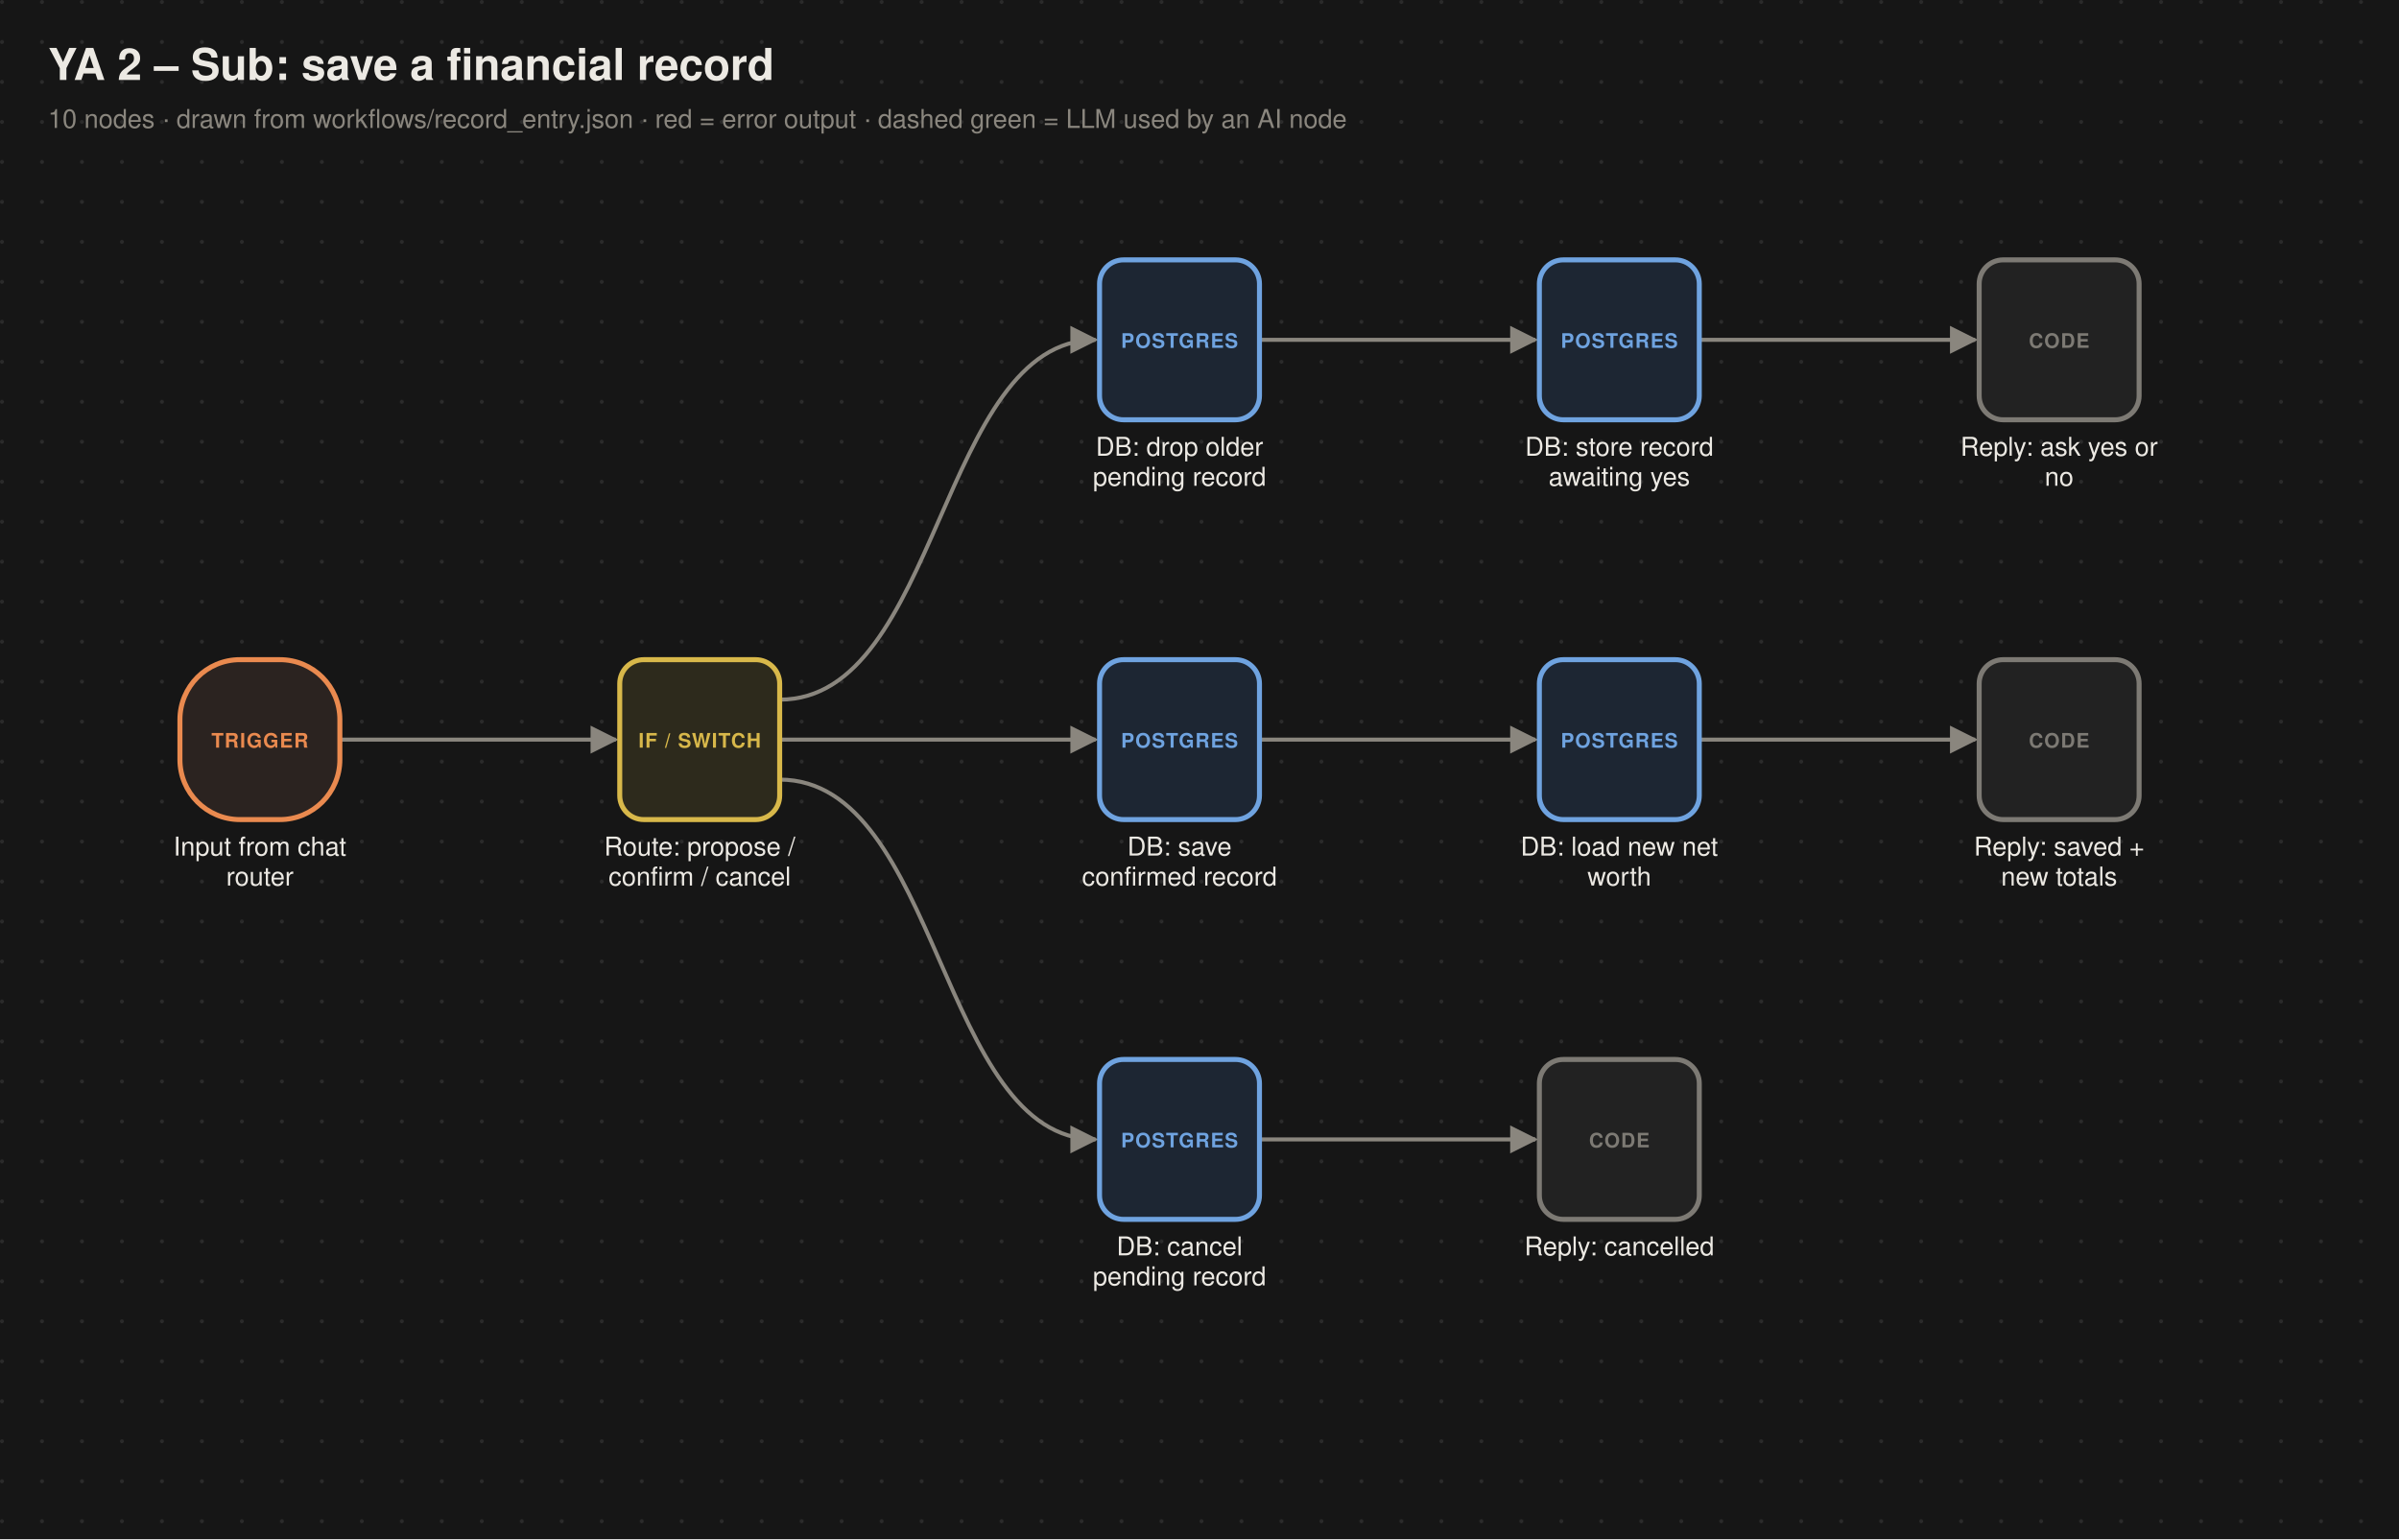
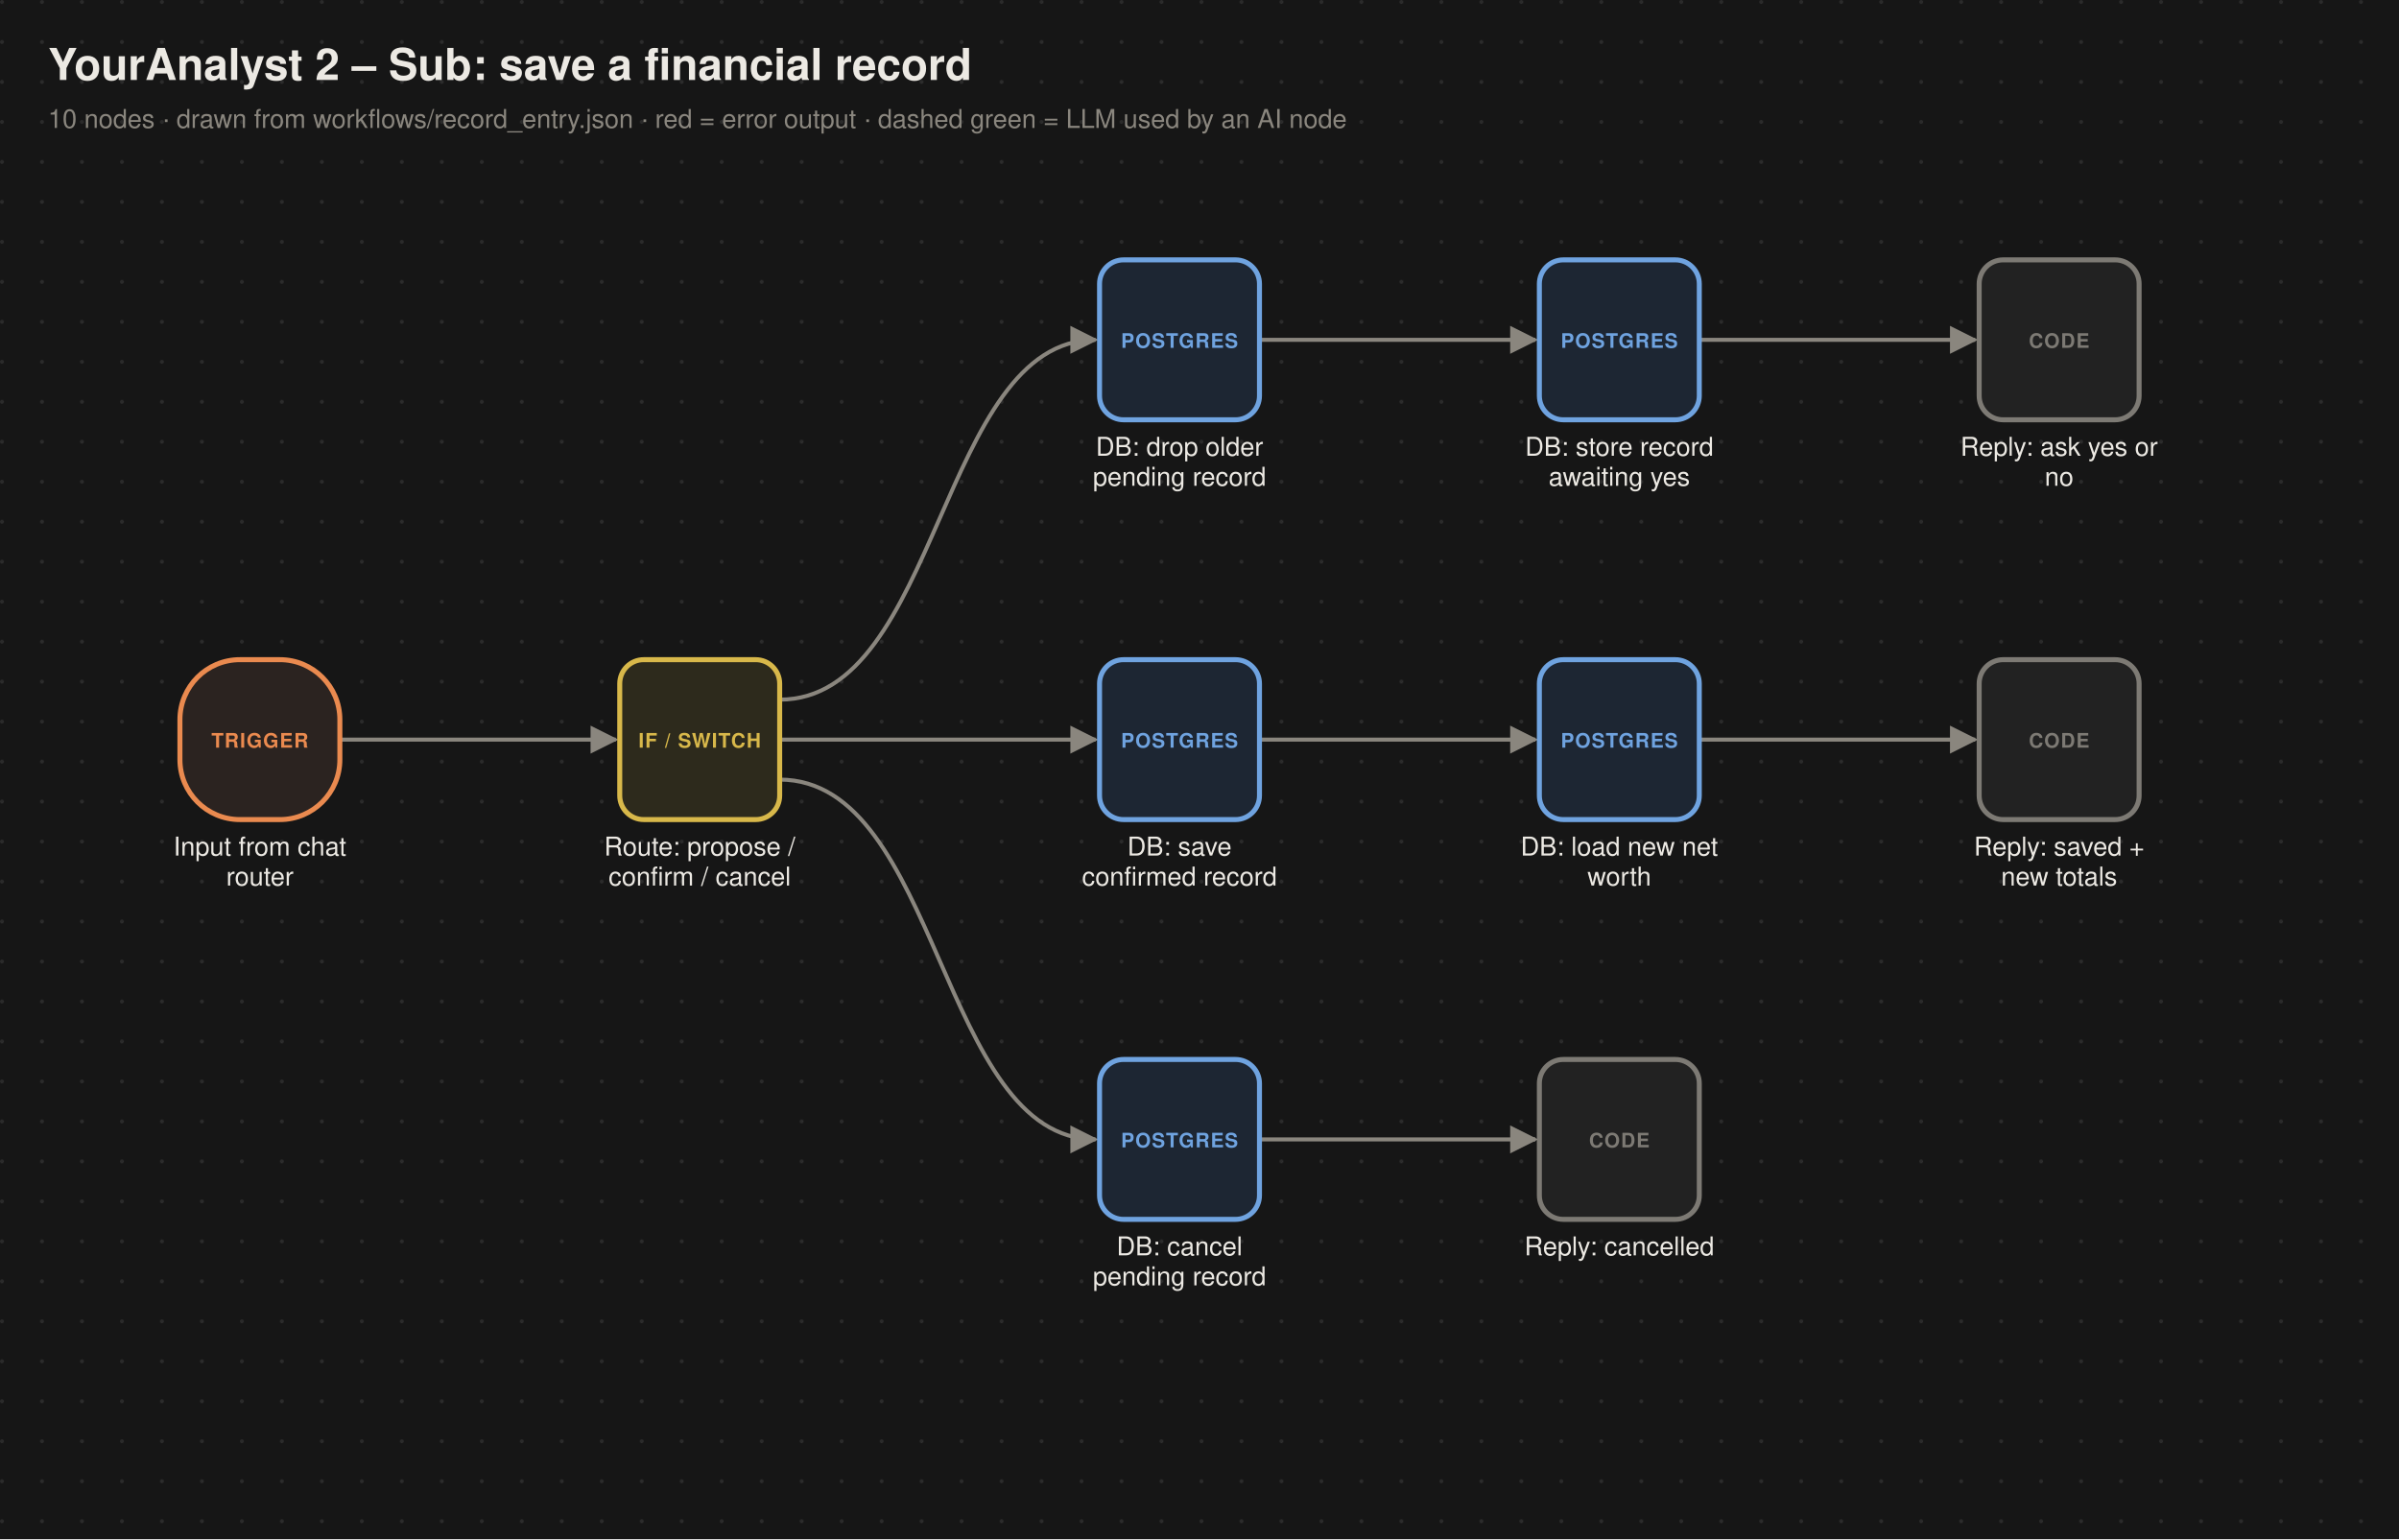
<svg xmlns="http://www.w3.org/2000/svg" width="1200" height="770" viewBox="0 0 1200 770" font-family="-apple-system, Helvetica, Arial, sans-serif">
  <rect width="1200" height="770" fill="#161616" />
  <defs>
    <pattern id="g" width="20" height="20" patternUnits="userSpaceOnUse">
      <circle cx="1" cy="1" r="1" fill="#2a2a2a" />
    </pattern>
    <marker id="a" viewBox="0 0 10 10" refX="9" refY="5" markerWidth="7" markerHeight="7" orient="auto">
      <path d="M0 0 L10 5 L0 10z" fill="#8a867e" />
    </marker>
    <marker id="e" viewBox="0 0 10 10" refX="9" refY="5" markerWidth="7" markerHeight="7" orient="auto">
      <path d="M0 0 L10 5 L0 10z" fill="#d9634c" />
    </marker>
  </defs>
  <rect width="1200" height="770" fill="url(#g)" />
-   <text x="24" y="40" fill="#ece9e3" font-size="22" font-weight="600">YA 2 – Sub: save a financial record</text>
+   <text x="24" y="40" fill="#ece9e3" font-size="22" font-weight="600">YourAnalyst 2 – Sub: save a financial record</text>
  <text x="24" y="64" fill="#8a867e" font-size="13">10 nodes · drawn from workflows/record_entry.json · red = error output · dashed green = LLM used by an AI node</text>
  <path d="M170 370.0 C240.0 370.0 240.0 370.0 308 370.0" fill="none" stroke="#8a867e" stroke-width="2" marker-end="url(#a)" />
  <path d="M390 350.0 C470.0 350.0 470.0 170.0 548 170.0" fill="none" stroke="#8a867e" stroke-width="2" marker-end="url(#a)" />
  <path d="M390 370.0 C470.0 370.0 470.0 370.0 548 370.0" fill="none" stroke="#8a867e" stroke-width="2" marker-end="url(#a)" />
  <path d="M390 390.0 C470.0 390.0 470.0 570.0 548 570.0" fill="none" stroke="#8a867e" stroke-width="2" marker-end="url(#a)" />
  <path d="M630 170.0 C700.0 170.0 700.0 170.0 768 170.0" fill="none" stroke="#8a867e" stroke-width="2" marker-end="url(#a)" />
  <path d="M850 170.0 C920.0 170.0 920.0 170.0 988 170.0" fill="none" stroke="#8a867e" stroke-width="2" marker-end="url(#a)" />
  <path d="M630 370.0 C700.0 370.0 700.0 370.0 768 370.0" fill="none" stroke="#8a867e" stroke-width="2" marker-end="url(#a)" />
  <path d="M850 370.0 C920.0 370.0 920.0 370.0 988 370.0" fill="none" stroke="#8a867e" stroke-width="2" marker-end="url(#a)" />
  <path d="M630 570.0 C700.0 570.0 700.0 570.0 768 570.0" fill="none" stroke="#8a867e" stroke-width="2" marker-end="url(#a)" />
  <rect x="90" y="330" width="80" height="80" rx="30" fill="#2b2320" stroke="#ea8a4f" stroke-width="2.5" />
  <text x="130.0" y="374.0" text-anchor="middle" fill="#ea8a4f" font-size="10" font-weight="700" letter-spacing="0.5">TRIGGER</text>
  <text x="130.0" y="428" text-anchor="middle" fill="#ece9e3" font-size="13">Input from chat</text>
  <text x="130.0" y="443" text-anchor="middle" fill="#ece9e3" font-size="13">router</text>
  <rect x="310" y="330" width="80" height="80" rx="12" fill="#2d2a1c" stroke="#d8b84a" stroke-width="2.5" />
  <text x="350.0" y="374.0" text-anchor="middle" fill="#d8b84a" font-size="10" font-weight="700" letter-spacing="0.5">IF / SWITCH</text>
  <text x="350.0" y="428" text-anchor="middle" fill="#ece9e3" font-size="13">Route: propose /</text>
  <text x="350.0" y="443" text-anchor="middle" fill="#ece9e3" font-size="13">confirm / cancel</text>
  <rect x="550" y="130" width="80" height="80" rx="12" fill="#1d2633" stroke="#6fa3e0" stroke-width="2.5" />
  <text x="590.0" y="174.0" text-anchor="middle" fill="#6fa3e0" font-size="10" font-weight="700" letter-spacing="0.5">POSTGRES</text>
  <text x="590.0" y="228" text-anchor="middle" fill="#ece9e3" font-size="13">DB: drop older</text>
  <text x="590.0" y="243" text-anchor="middle" fill="#ece9e3" font-size="13">pending record</text>
  <rect x="770" y="130" width="80" height="80" rx="12" fill="#1d2633" stroke="#6fa3e0" stroke-width="2.5" />
  <text x="810.0" y="174.0" text-anchor="middle" fill="#6fa3e0" font-size="10" font-weight="700" letter-spacing="0.5">POSTGRES</text>
  <text x="810.0" y="228" text-anchor="middle" fill="#ece9e3" font-size="13">DB: store record</text>
  <text x="810.0" y="243" text-anchor="middle" fill="#ece9e3" font-size="13">awaiting yes</text>
  <rect x="990" y="130" width="80" height="80" rx="12" fill="#222222" stroke="#7d7a74" stroke-width="2.5" />
  <text x="1030.0" y="174.0" text-anchor="middle" fill="#7d7a74" font-size="10" font-weight="700" letter-spacing="0.5">CODE</text>
  <text x="1030.0" y="228" text-anchor="middle" fill="#ece9e3" font-size="13">Reply: ask yes or</text>
  <text x="1030.0" y="243" text-anchor="middle" fill="#ece9e3" font-size="13">no</text>
  <rect x="550" y="330" width="80" height="80" rx="12" fill="#1d2633" stroke="#6fa3e0" stroke-width="2.5" />
  <text x="590.0" y="374.0" text-anchor="middle" fill="#6fa3e0" font-size="10" font-weight="700" letter-spacing="0.5">POSTGRES</text>
  <text x="590.0" y="428" text-anchor="middle" fill="#ece9e3" font-size="13">DB: save</text>
  <text x="590.0" y="443" text-anchor="middle" fill="#ece9e3" font-size="13">confirmed record</text>
  <rect x="770" y="330" width="80" height="80" rx="12" fill="#1d2633" stroke="#6fa3e0" stroke-width="2.5" />
  <text x="810.0" y="374.0" text-anchor="middle" fill="#6fa3e0" font-size="10" font-weight="700" letter-spacing="0.5">POSTGRES</text>
  <text x="810.0" y="428" text-anchor="middle" fill="#ece9e3" font-size="13">DB: load new net</text>
  <text x="810.0" y="443" text-anchor="middle" fill="#ece9e3" font-size="13">worth</text>
  <rect x="990" y="330" width="80" height="80" rx="12" fill="#222222" stroke="#7d7a74" stroke-width="2.5" />
  <text x="1030.0" y="374.0" text-anchor="middle" fill="#7d7a74" font-size="10" font-weight="700" letter-spacing="0.5">CODE</text>
  <text x="1030.0" y="428" text-anchor="middle" fill="#ece9e3" font-size="13">Reply: saved +</text>
  <text x="1030.0" y="443" text-anchor="middle" fill="#ece9e3" font-size="13">new totals</text>
  <rect x="550" y="530" width="80" height="80" rx="12" fill="#1d2633" stroke="#6fa3e0" stroke-width="2.5" />
  <text x="590.0" y="574.0" text-anchor="middle" fill="#6fa3e0" font-size="10" font-weight="700" letter-spacing="0.5">POSTGRES</text>
  <text x="590.0" y="628" text-anchor="middle" fill="#ece9e3" font-size="13">DB: cancel</text>
  <text x="590.0" y="643" text-anchor="middle" fill="#ece9e3" font-size="13">pending record</text>
  <rect x="770" y="530" width="80" height="80" rx="12" fill="#222222" stroke="#7d7a74" stroke-width="2.5" />
  <text x="810.0" y="574.0" text-anchor="middle" fill="#7d7a74" font-size="10" font-weight="700" letter-spacing="0.5">CODE</text>
  <text x="810.0" y="628" text-anchor="middle" fill="#ece9e3" font-size="13">Reply: cancelled</text>
</svg>
